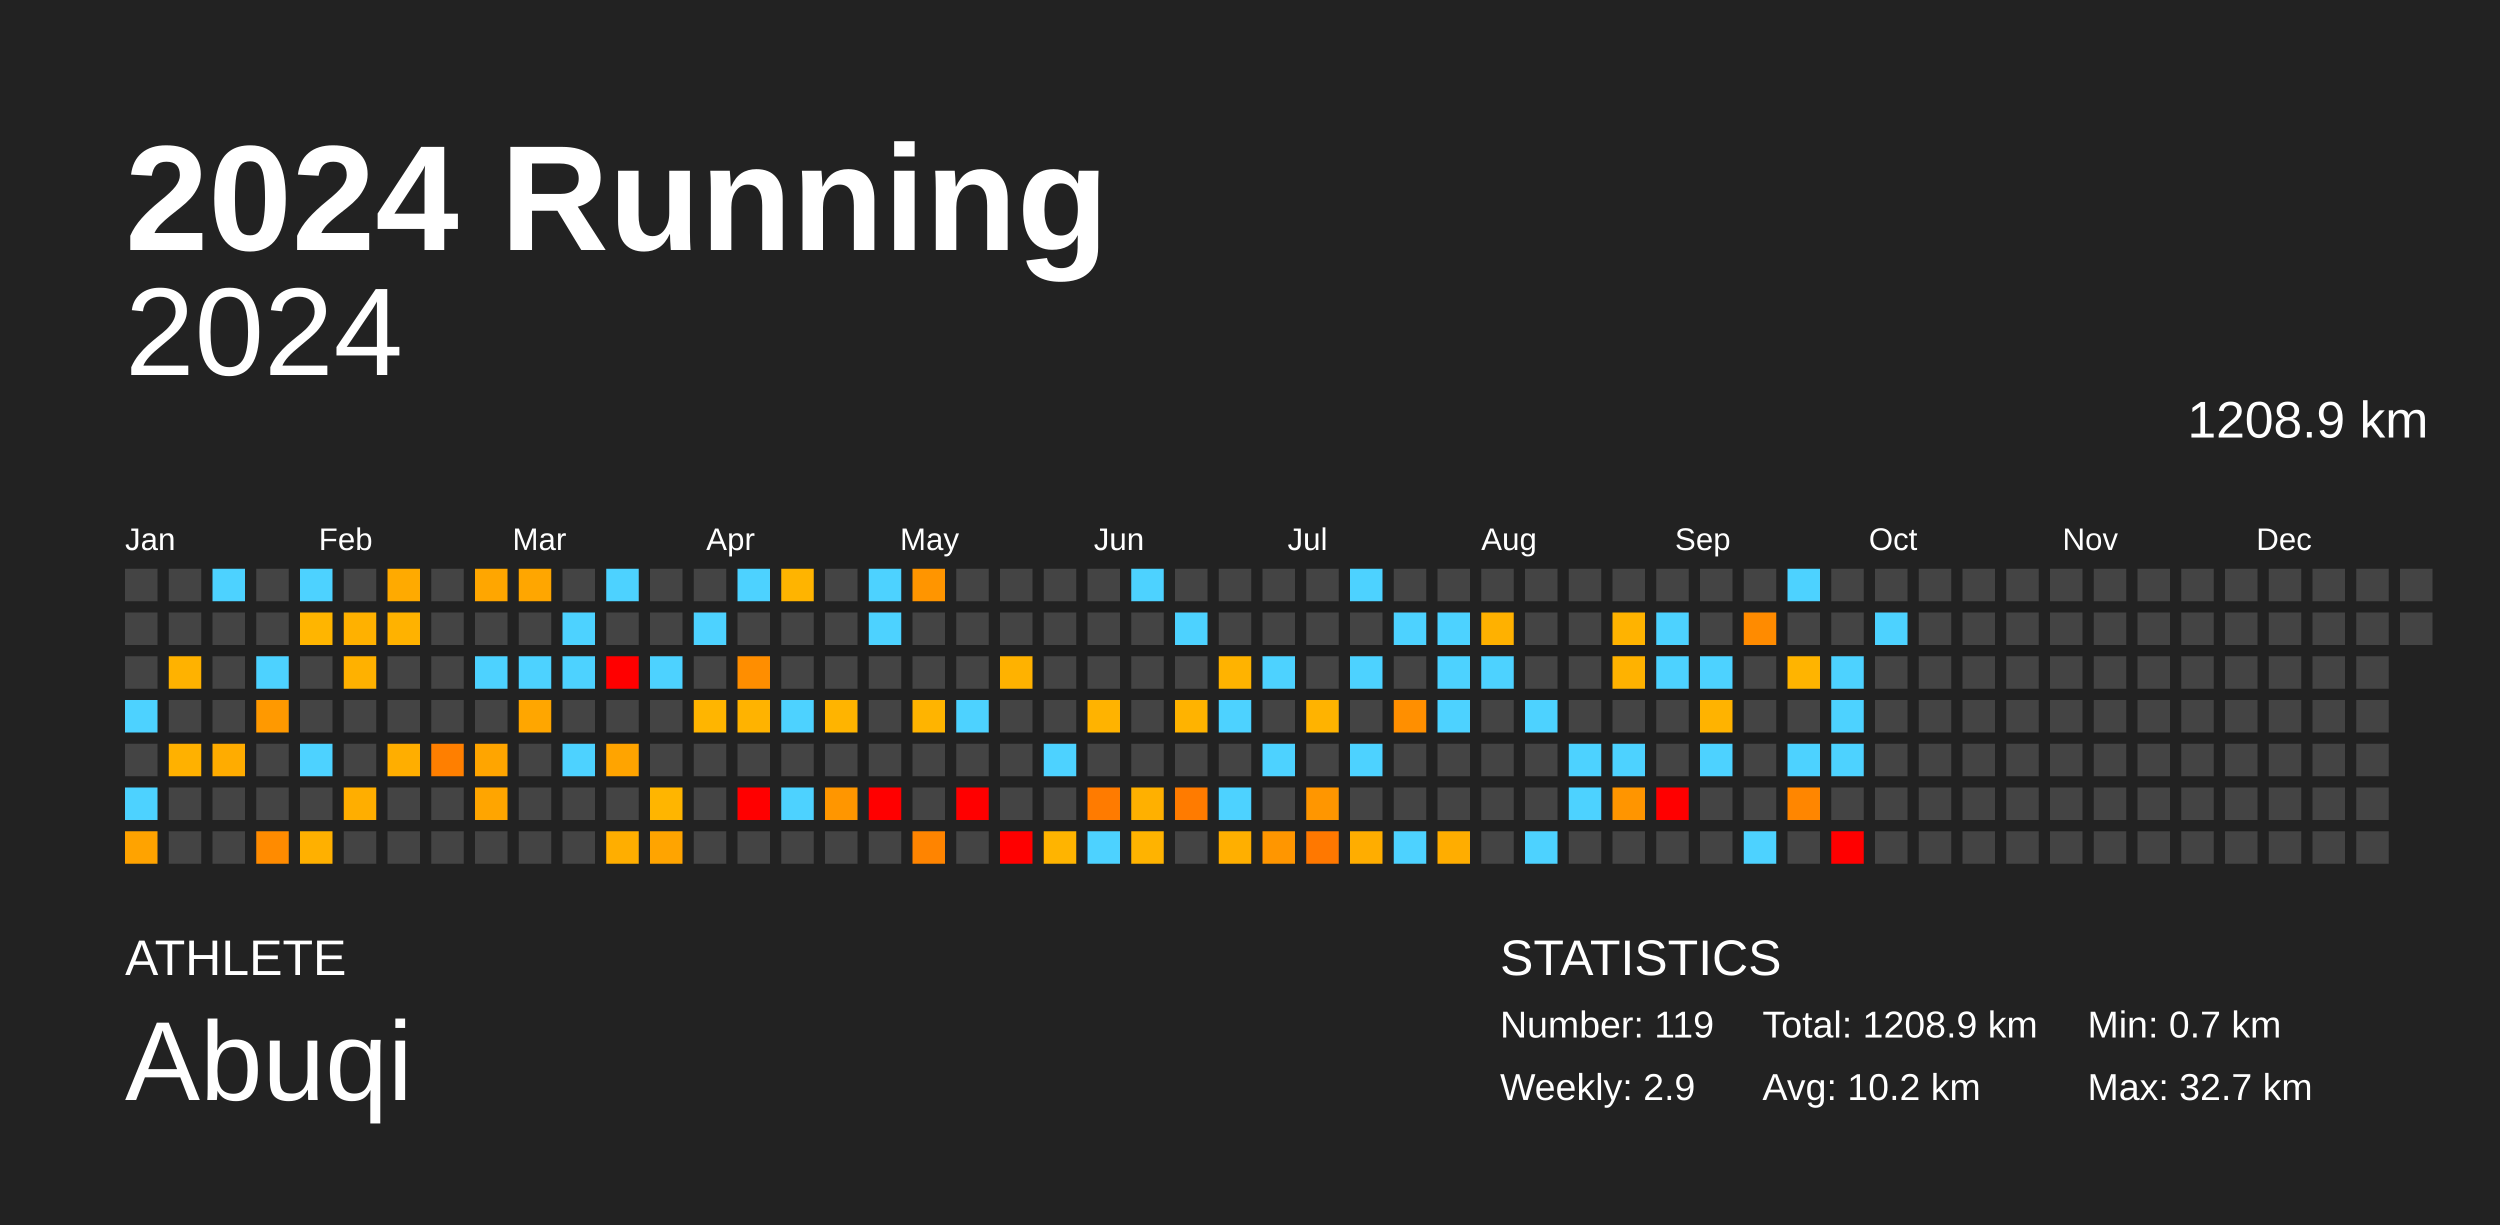
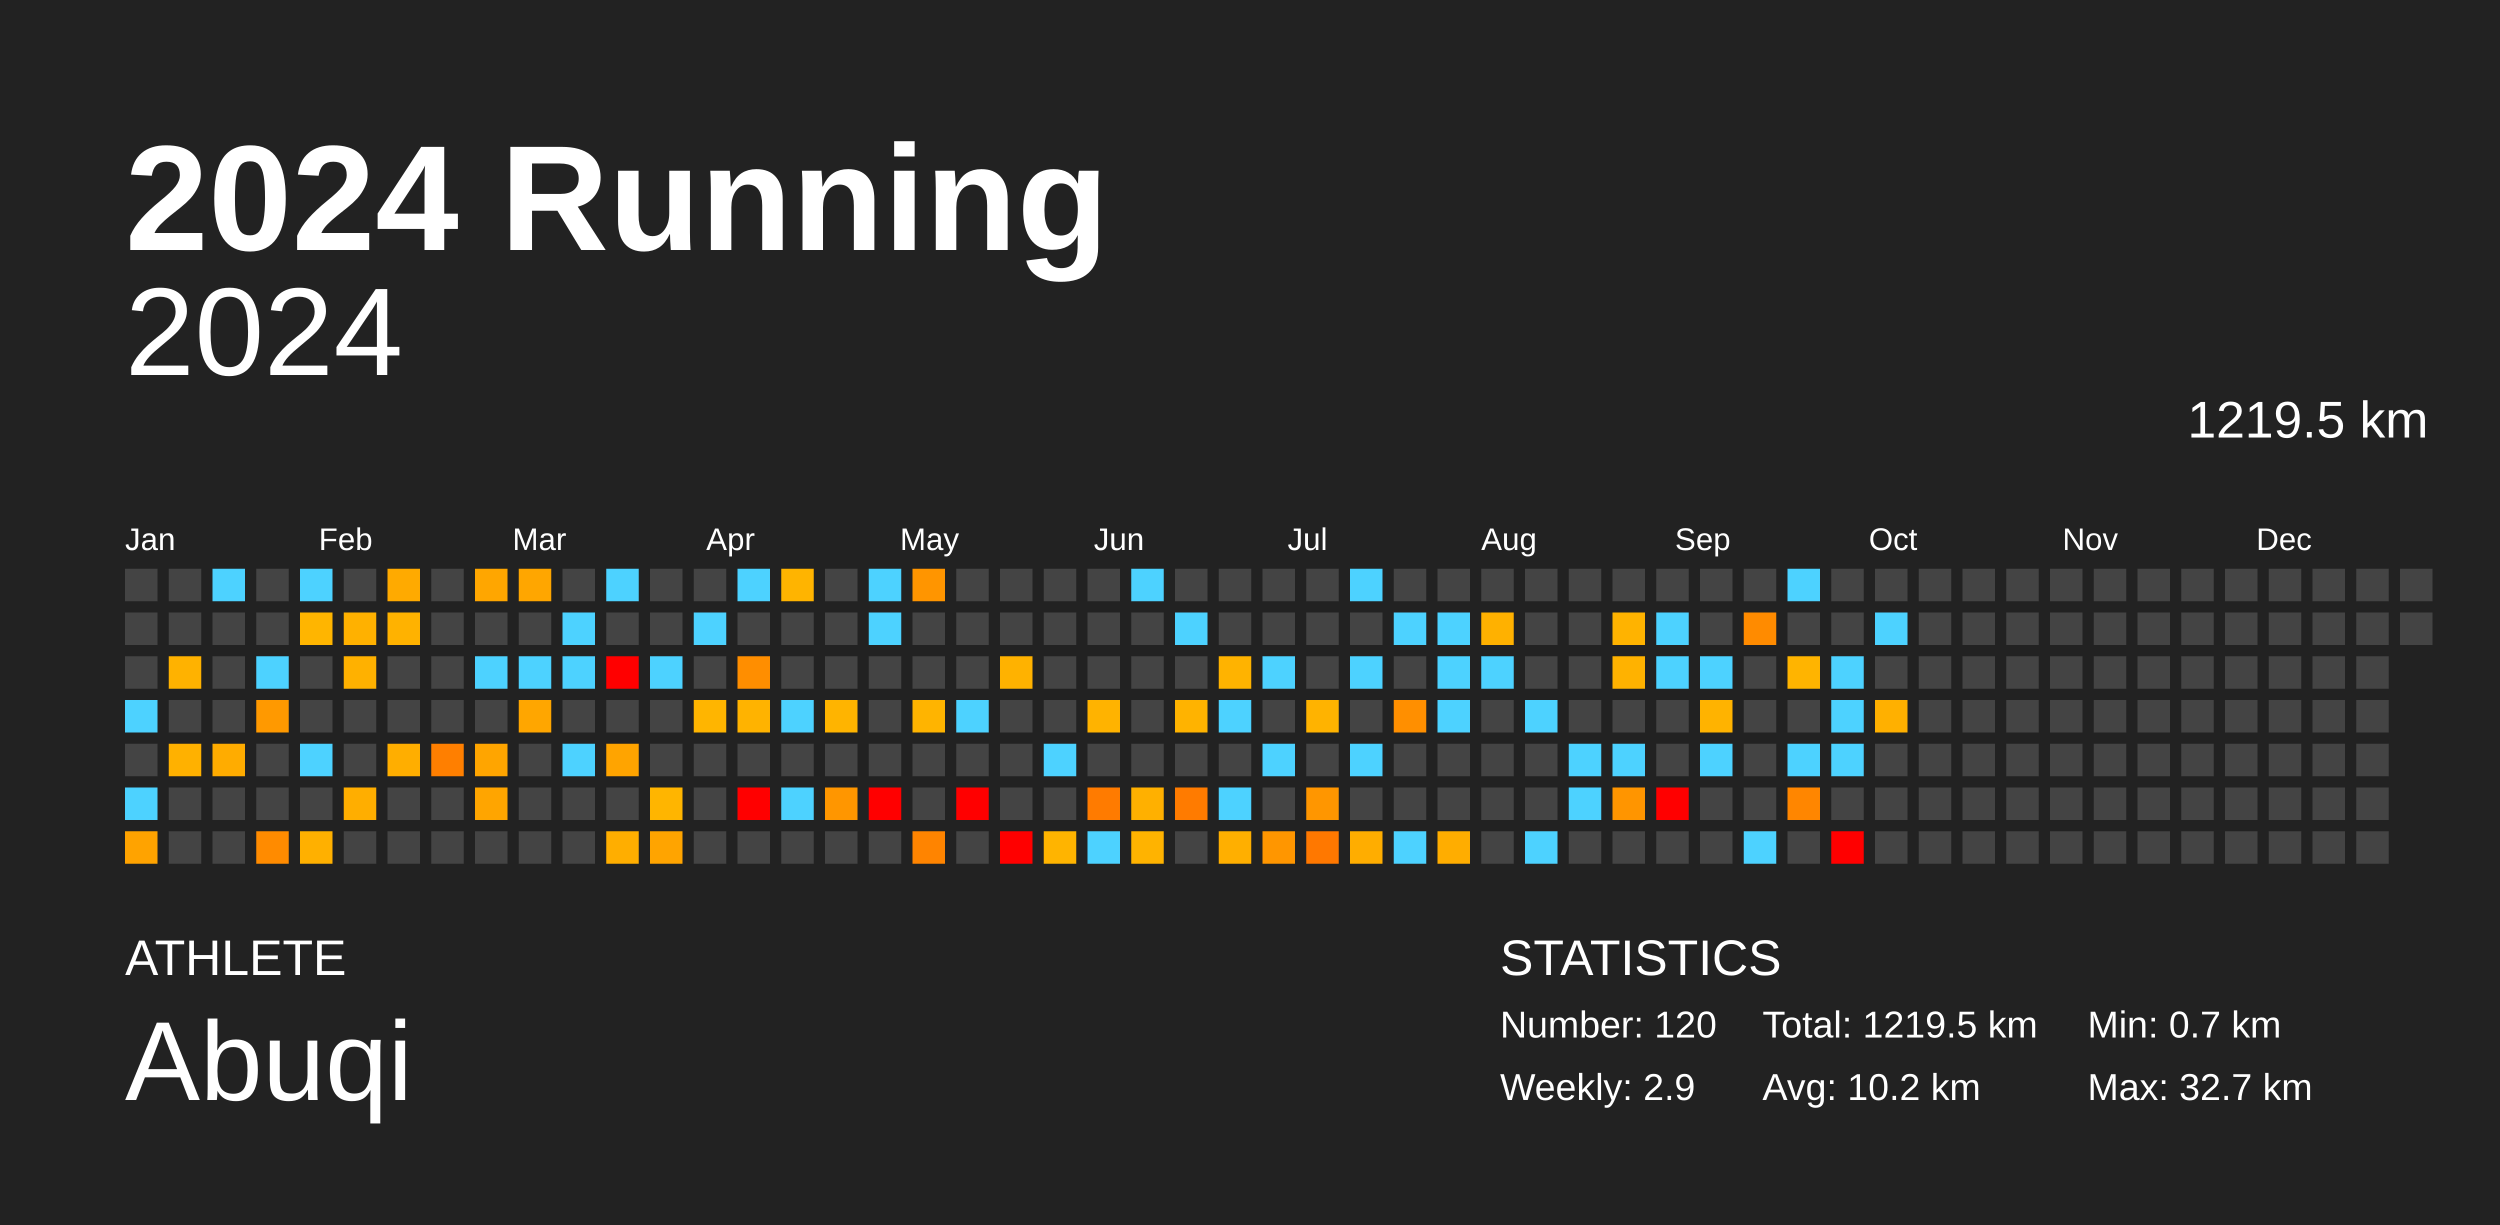
<svg xmlns="http://www.w3.org/2000/svg" baseProfile="full" height="98mm" version="1.1" viewBox="0,0,200,98" width="200mm">
  <defs />
  <rect fill="#222222" height="98" width="200" x="0" y="0" />
  <text fill="#FFFFFF" style="font-size:12px; font-family:Arial; font-weight:bold;" x="10" y="20">2024 Running</text>
  <text fill="#FFFFFF" style="font-size:4px; font-family:Arial" x="10" y="78">ATHLETE</text>
  <text fill="#FFFFFF" style="font-size:9px; font-family:Arial" x="10" y="88">Abuqi</text>
  <text fill="#FFFFFF" style="font-size:4px; font-family:Arial" x="120" y="78">STATISTICS</text>
-   <text fill="#FFFFFF" style="font-size:3px; font-family:Arial" x="120" y="83">Number: 119</text>
+   <text fill="#FFFFFF" style="font-size:3px; font-family:Arial" x="120" y="83">Number: 120</text>
  <text fill="#FFFFFF" style="font-size:3px; font-family:Arial" x="120" y="88">Weekly: 2.9</text>
-   <text fill="#FFFFFF" style="font-size:3px; font-family:Arial" x="141" y="83">Total: 1208.9 km</text>
+   <text fill="#FFFFFF" style="font-size:3px; font-family:Arial" x="141" y="83">Total: 1219.5 km</text>
  <text fill="#FFFFFF" style="font-size:3px; font-family:Arial" x="141" y="88">Avg: 10.2 km</text>
  <text fill="#FFFFFF" style="font-size:3px; font-family:Arial" x="167" y="83">Min: 0.7 km</text>
  <text fill="#FFFFFF" style="font-size:3px; font-family:Arial" x="167" y="88">Max: 32.7 km</text>
  <text alignment-baseline="hanging" fill="#FFFFFF" style="font-size:10.0px; font-family:Arial;" x="10" y="30">2024</text>
-   <text alignment-baseline="hanging" fill="#FFFFFF" style="font-size:4.125px; font-family:Arial;" x="175" y="35">1208.9 km</text>
+   <text alignment-baseline="hanging" fill="#FFFFFF" style="font-size:4.125px; font-family:Arial;" x="175" y="35">1219.5 km</text>
  <text fill="#FFFFFF" style="font-size:2.5px; font-family:Arial" x="10.0" y="44">Jan</text>
  <text fill="#FFFFFF" style="font-size:2.5px; font-family:Arial" x="25.5" y="44">Feb</text>
  <text fill="#FFFFFF" style="font-size:2.5px; font-family:Arial" x="41.0" y="44">Mar</text>
  <text fill="#FFFFFF" style="font-size:2.5px; font-family:Arial" x="56.5" y="44">Apr</text>
  <text fill="#FFFFFF" style="font-size:2.5px; font-family:Arial" x="72.0" y="44">May</text>
  <text fill="#FFFFFF" style="font-size:2.5px; font-family:Arial" x="87.5" y="44">Jun</text>
  <text fill="#FFFFFF" style="font-size:2.5px; font-family:Arial" x="103.0" y="44">Jul</text>
  <text fill="#FFFFFF" style="font-size:2.5px; font-family:Arial" x="118.5" y="44">Aug</text>
  <text fill="#FFFFFF" style="font-size:2.5px; font-family:Arial" x="134.0" y="44">Sep</text>
  <text fill="#FFFFFF" style="font-size:2.5px; font-family:Arial" x="149.5" y="44">Oct</text>
  <text fill="#FFFFFF" style="font-size:2.5px; font-family:Arial" x="165.0" y="44">Nov</text>
  <text fill="#FFFFFF" style="font-size:2.5px; font-family:Arial" x="180.5" y="44">Dec</text>
  <rect fill="#444444" height="2.6" width="2.6" x="10.0" y="45.5" />
  <rect fill="#444444" height="2.6" width="2.6" x="10.0" y="49.0" />
  <rect fill="#444444" height="2.6" width="2.6" x="10.0" y="52.5" />
  <rect fill="#4dd2ff" height="2.6" width="2.6" x="10.0" y="56.0" />
  <rect fill="#444444" height="2.6" width="2.6" x="10.0" y="59.5" />
  <rect fill="#4dd2ff" height="2.6" width="2.6" x="10.0" y="63.0" />
  <rect fill="#ffa300" height="2.6" width="2.6" x="10.0" y="66.5" />
  <rect fill="#444444" height="2.6" width="2.6" x="13.5" y="45.5" />
  <rect fill="#444444" height="2.6" width="2.6" x="13.5" y="49.0" />
  <rect fill="#ffb200" height="2.6" width="2.6" x="13.5" y="52.5" />
  <rect fill="#444444" height="2.6" width="2.6" x="13.5" y="56.0" />
  <rect fill="#ffb100" height="2.6" width="2.6" x="13.5" y="59.5" />
  <rect fill="#444444" height="2.6" width="2.6" x="13.5" y="63.0" />
  <rect fill="#444444" height="2.6" width="2.6" x="13.5" y="66.5" />
  <rect fill="#4dd2ff" height="2.6" width="2.6" x="17.0" y="45.5" />
  <rect fill="#444444" height="2.6" width="2.6" x="17.0" y="49.0" />
  <rect fill="#444444" height="2.6" width="2.6" x="17.0" y="52.5" />
  <rect fill="#444444" height="2.6" width="2.6" x="17.0" y="56.0" />
  <rect fill="#ffac00" height="2.6" width="2.6" x="17.0" y="59.5" />
  <rect fill="#444444" height="2.6" width="2.6" x="17.0" y="63.0" />
  <rect fill="#444444" height="2.6" width="2.6" x="17.0" y="66.5" />
  <rect fill="#444444" height="2.6" width="2.6" x="20.5" y="45.5" />
  <rect fill="#444444" height="2.6" width="2.6" x="20.5" y="49.0" />
  <rect fill="#4dd2ff" height="2.6" width="2.6" x="20.5" y="52.5" />
  <rect fill="#ff9900" height="2.6" width="2.6" x="20.5" y="56.0" />
  <rect fill="#444444" height="2.6" width="2.6" x="20.5" y="59.5" />
  <rect fill="#444444" height="2.6" width="2.6" x="20.5" y="63.0" />
  <rect fill="#ff8b00" height="2.6" width="2.6" x="20.5" y="66.5" />
  <rect fill="#4dd2ff" height="2.6" width="2.6" x="24.0" y="45.5" />
  <rect fill="#ffb500" height="2.6" width="2.6" x="24.0" y="49.0" />
  <rect fill="#444444" height="2.6" width="2.6" x="24.0" y="52.5" />
  <rect fill="#444444" height="2.6" width="2.6" x="24.0" y="56.0" />
  <rect fill="#4dd2ff" height="2.6" width="2.6" x="24.0" y="59.5" />
  <rect fill="#444444" height="2.6" width="2.6" x="24.0" y="63.0" />
  <rect fill="#ffb000" height="2.6" width="2.6" x="24.0" y="66.5" />
  <rect fill="#444444" height="2.6" width="2.6" x="27.5" y="45.5" />
  <rect fill="#ffb100" height="2.6" width="2.6" x="27.5" y="49.0" />
  <rect fill="#ffb100" height="2.6" width="2.6" x="27.5" y="52.5" />
  <rect fill="#444444" height="2.6" width="2.6" x="27.5" y="56.0" />
  <rect fill="#444444" height="2.6" width="2.6" x="27.5" y="59.5" />
  <rect fill="#ffae00" height="2.6" width="2.6" x="27.5" y="63.0" />
  <rect fill="#444444" height="2.6" width="2.6" x="27.5" y="66.5" />
  <rect fill="#ffaa00" height="2.6" width="2.6" x="31.0" y="45.5" />
  <rect fill="#ffb200" height="2.6" width="2.6" x="31.0" y="49.0" />
  <rect fill="#444444" height="2.6" width="2.6" x="31.0" y="52.5" />
  <rect fill="#444444" height="2.6" width="2.6" x="31.0" y="56.0" />
  <rect fill="#ffae00" height="2.6" width="2.6" x="31.0" y="59.5" />
  <rect fill="#444444" height="2.6" width="2.6" x="31.0" y="63.0" />
  <rect fill="#444444" height="2.6" width="2.6" x="31.0" y="66.5" />
  <rect fill="#444444" height="2.6" width="2.6" x="34.5" y="45.5" />
  <rect fill="#444444" height="2.6" width="2.6" x="34.5" y="49.0" />
  <rect fill="#444444" height="2.6" width="2.6" x="34.5" y="52.5" />
  <rect fill="#444444" height="2.6" width="2.6" x="34.5" y="56.0" />
  <rect fill="#ff7f00" height="2.6" width="2.6" x="34.5" y="59.5" />
  <rect fill="#444444" height="2.6" width="2.6" x="34.5" y="63.0" />
  <rect fill="#444444" height="2.6" width="2.6" x="34.5" y="66.5" />
  <rect fill="#ffa600" height="2.6" width="2.6" x="38.0" y="45.5" />
  <rect fill="#444444" height="2.6" width="2.6" x="38.0" y="49.0" />
  <rect fill="#4dd2ff" height="2.6" width="2.6" x="38.0" y="52.5" />
  <rect fill="#444444" height="2.6" width="2.6" x="38.0" y="56.0" />
  <rect fill="#ffa500" height="2.6" width="2.6" x="38.0" y="59.5" />
  <rect fill="#ffa500" height="2.6" width="2.6" x="38.0" y="63.0" />
  <rect fill="#444444" height="2.6" width="2.6" x="38.0" y="66.5" />
  <rect fill="#ffa600" height="2.6" width="2.6" x="41.5" y="45.5" />
  <rect fill="#444444" height="2.6" width="2.6" x="41.5" y="49.0" />
  <rect fill="#4dd2ff" height="2.6" width="2.6" x="41.5" y="52.5" />
  <rect fill="#ffa600" height="2.6" width="2.6" x="41.5" y="56.0" />
  <rect fill="#444444" height="2.6" width="2.6" x="41.5" y="59.5" />
  <rect fill="#444444" height="2.6" width="2.6" x="41.5" y="63.0" />
  <rect fill="#444444" height="2.6" width="2.6" x="41.5" y="66.5" />
  <rect fill="#444444" height="2.6" width="2.6" x="45.0" y="45.5" />
  <rect fill="#4dd2ff" height="2.6" width="2.6" x="45.0" y="49.0" />
  <rect fill="#4dd2ff" height="2.6" width="2.6" x="45.0" y="52.5" />
  <rect fill="#444444" height="2.6" width="2.6" x="45.0" y="56.0" />
  <rect fill="#4dd2ff" height="2.6" width="2.6" x="45.0" y="59.5" />
  <rect fill="#444444" height="2.6" width="2.6" x="45.0" y="63.0" />
  <rect fill="#444444" height="2.6" width="2.6" x="45.0" y="66.5" />
  <rect fill="#4dd2ff" height="2.6" width="2.6" x="48.5" y="45.5" />
  <rect fill="#444444" height="2.6" width="2.6" x="48.5" y="49.0" />
  <rect fill="red" height="2.6" width="2.6" x="48.5" y="52.5" />
  <rect fill="#444444" height="2.6" width="2.6" x="48.5" y="56.0" />
  <rect fill="#ffa400" height="2.6" width="2.6" x="48.5" y="59.5" />
  <rect fill="#444444" height="2.6" width="2.6" x="48.5" y="63.0" />
  <rect fill="#ffae00" height="2.6" width="2.6" x="48.5" y="66.5" />
  <rect fill="#444444" height="2.6" width="2.6" x="52.0" y="45.5" />
  <rect fill="#444444" height="2.6" width="2.6" x="52.0" y="49.0" />
  <rect fill="#4dd2ff" height="2.6" width="2.6" x="52.0" y="52.5" />
  <rect fill="#444444" height="2.6" width="2.6" x="52.0" y="56.0" />
  <rect fill="#444444" height="2.6" width="2.6" x="52.0" y="59.5" />
  <rect fill="#ffb500" height="2.6" width="2.6" x="52.0" y="63.0" />
  <rect fill="#ffa400" height="2.6" width="2.6" x="52.0" y="66.5" />
  <rect fill="#444444" height="2.6" width="2.6" x="55.5" y="45.5" />
  <rect fill="#4dd2ff" height="2.6" width="2.6" x="55.5" y="49.0" />
  <rect fill="#444444" height="2.6" width="2.6" x="55.5" y="52.5" />
  <rect fill="#ffb500" height="2.6" width="2.6" x="55.5" y="56.0" />
  <rect fill="#444444" height="2.6" width="2.6" x="55.5" y="59.5" />
  <rect fill="#444444" height="2.6" width="2.6" x="55.5" y="63.0" />
  <rect fill="#444444" height="2.6" width="2.6" x="55.5" y="66.5" />
  <rect fill="#4dd2ff" height="2.6" width="2.6" x="59.0" y="45.5" />
  <rect fill="#444444" height="2.6" width="2.6" x="59.0" y="49.0" />
  <rect fill="#ff8e00" height="2.6" width="2.6" x="59.0" y="52.5" />
  <rect fill="#ffb300" height="2.6" width="2.6" x="59.0" y="56.0" />
  <rect fill="#444444" height="2.6" width="2.6" x="59.0" y="59.5" />
  <rect fill="red" height="2.6" width="2.6" x="59.0" y="63.0" />
  <rect fill="#444444" height="2.6" width="2.6" x="59.0" y="66.5" />
  <rect fill="#ffb400" height="2.6" width="2.6" x="62.5" y="45.5" />
  <rect fill="#444444" height="2.6" width="2.6" x="62.5" y="49.0" />
  <rect fill="#444444" height="2.6" width="2.6" x="62.5" y="52.5" />
  <rect fill="#4dd2ff" height="2.6" width="2.6" x="62.5" y="56.0" />
  <rect fill="#444444" height="2.6" width="2.6" x="62.5" y="59.5" />
  <rect fill="#4dd2ff" height="2.6" width="2.6" x="62.5" y="63.0" />
  <rect fill="#444444" height="2.6" width="2.6" x="62.5" y="66.5" />
  <rect fill="#444444" height="2.6" width="2.6" x="66.0" y="45.5" />
  <rect fill="#444444" height="2.6" width="2.6" x="66.0" y="49.0" />
  <rect fill="#444444" height="2.6" width="2.6" x="66.0" y="52.5" />
  <rect fill="#ffb400" height="2.6" width="2.6" x="66.0" y="56.0" />
  <rect fill="#444444" height="2.6" width="2.6" x="66.0" y="59.5" />
  <rect fill="#ff9600" height="2.6" width="2.6" x="66.0" y="63.0" />
  <rect fill="#444444" height="2.6" width="2.6" x="66.0" y="66.5" />
  <rect fill="#4dd2ff" height="2.6" width="2.6" x="69.5" y="45.5" />
  <rect fill="#4dd2ff" height="2.6" width="2.6" x="69.5" y="49.0" />
  <rect fill="#444444" height="2.6" width="2.6" x="69.5" y="52.5" />
  <rect fill="#444444" height="2.6" width="2.6" x="69.5" y="56.0" />
  <rect fill="#444444" height="2.6" width="2.6" x="69.5" y="59.5" />
  <rect fill="red" height="2.6" width="2.6" x="69.5" y="63.0" />
  <rect fill="#444444" height="2.6" width="2.6" x="69.5" y="66.5" />
  <rect fill="#ff9500" height="2.6" width="2.6" x="73.0" y="45.5" />
  <rect fill="#444444" height="2.6" width="2.6" x="73.0" y="49.0" />
  <rect fill="#444444" height="2.6" width="2.6" x="73.0" y="52.5" />
  <rect fill="#ffb400" height="2.6" width="2.6" x="73.0" y="56.0" />
  <rect fill="#444444" height="2.6" width="2.6" x="73.0" y="59.5" />
  <rect fill="#444444" height="2.6" width="2.6" x="73.0" y="63.0" />
  <rect fill="#ff8400" height="2.6" width="2.6" x="73.0" y="66.5" />
  <rect fill="#444444" height="2.6" width="2.6" x="76.5" y="45.5" />
  <rect fill="#444444" height="2.6" width="2.6" x="76.5" y="49.0" />
  <rect fill="#444444" height="2.6" width="2.6" x="76.5" y="52.5" />
  <rect fill="#4dd2ff" height="2.6" width="2.6" x="76.5" y="56.0" />
  <rect fill="#444444" height="2.6" width="2.6" x="76.5" y="59.5" />
  <rect fill="red" height="2.6" width="2.6" x="76.5" y="63.0" />
  <rect fill="#444444" height="2.6" width="2.6" x="76.5" y="66.5" />
  <rect fill="#444444" height="2.6" width="2.6" x="80.0" y="45.5" />
  <rect fill="#444444" height="2.6" width="2.6" x="80.0" y="49.0" />
  <rect fill="#ffb200" height="2.6" width="2.6" x="80.0" y="52.5" />
  <rect fill="#444444" height="2.6" width="2.6" x="80.0" y="56.0" />
  <rect fill="#444444" height="2.6" width="2.6" x="80.0" y="59.5" />
  <rect fill="#444444" height="2.6" width="2.6" x="80.0" y="63.0" />
  <rect fill="red" height="2.6" width="2.6" x="80.0" y="66.5" />
  <rect fill="#444444" height="2.6" width="2.6" x="83.5" y="45.5" />
  <rect fill="#444444" height="2.6" width="2.6" x="83.5" y="49.0" />
  <rect fill="#444444" height="2.6" width="2.6" x="83.5" y="52.5" />
  <rect fill="#444444" height="2.6" width="2.6" x="83.5" y="56.0" />
  <rect fill="#4dd2ff" height="2.6" width="2.6" x="83.5" y="59.5" />
  <rect fill="#444444" height="2.6" width="2.6" x="83.5" y="63.0" />
  <rect fill="#ffb400" height="2.6" width="2.6" x="83.5" y="66.5" />
  <rect fill="#444444" height="2.6" width="2.6" x="87.0" y="45.5" />
  <rect fill="#444444" height="2.6" width="2.6" x="87.0" y="49.0" />
  <rect fill="#444444" height="2.6" width="2.6" x="87.0" y="52.5" />
  <rect fill="#ffb300" height="2.6" width="2.6" x="87.0" y="56.0" />
  <rect fill="#444444" height="2.6" width="2.6" x="87.0" y="59.5" />
  <rect fill="#ff7b00" height="2.6" width="2.6" x="87.0" y="63.0" />
  <rect fill="#4dd2ff" height="2.6" width="2.6" x="87.0" y="66.5" />
  <rect fill="#4dd2ff" height="2.6" width="2.6" x="90.5" y="45.5" />
  <rect fill="#444444" height="2.6" width="2.6" x="90.5" y="49.0" />
  <rect fill="#444444" height="2.6" width="2.6" x="90.5" y="52.5" />
  <rect fill="#444444" height="2.6" width="2.6" x="90.5" y="56.0" />
  <rect fill="#444444" height="2.6" width="2.6" x="90.5" y="59.5" />
  <rect fill="#ffb000" height="2.6" width="2.6" x="90.5" y="63.0" />
  <rect fill="#ffb300" height="2.6" width="2.6" x="90.5" y="66.5" />
  <rect fill="#444444" height="2.6" width="2.6" x="94.0" y="45.5" />
  <rect fill="#4dd2ff" height="2.6" width="2.6" x="94.0" y="49.0" />
  <rect fill="#444444" height="2.6" width="2.6" x="94.0" y="52.5" />
  <rect fill="#ffb300" height="2.6" width="2.6" x="94.0" y="56.0" />
  <rect fill="#444444" height="2.6" width="2.6" x="94.0" y="59.5" />
  <rect fill="#ff7b00" height="2.6" width="2.6" x="94.0" y="63.0" />
  <rect fill="#444444" height="2.6" width="2.6" x="94.0" y="66.5" />
  <rect fill="#444444" height="2.6" width="2.6" x="97.5" y="45.5" />
  <rect fill="#444444" height="2.6" width="2.6" x="97.5" y="49.0" />
  <rect fill="#ffb300" height="2.6" width="2.6" x="97.5" y="52.5" />
  <rect fill="#4dd2ff" height="2.6" width="2.6" x="97.5" y="56.0" />
  <rect fill="#444444" height="2.6" width="2.6" x="97.5" y="59.5" />
  <rect fill="#4dd2ff" height="2.6" width="2.6" x="97.5" y="63.0" />
  <rect fill="#ffaf00" height="2.6" width="2.6" x="97.5" y="66.5" />
  <rect fill="#444444" height="2.6" width="2.6" x="101.0" y="45.5" />
  <rect fill="#444444" height="2.6" width="2.6" x="101.0" y="49.0" />
  <rect fill="#4dd2ff" height="2.6" width="2.6" x="101.0" y="52.5" />
  <rect fill="#444444" height="2.6" width="2.6" x="101.0" y="56.0" />
  <rect fill="#4dd2ff" height="2.6" width="2.6" x="101.0" y="59.5" />
  <rect fill="#444444" height="2.6" width="2.6" x="101.0" y="63.0" />
  <rect fill="#ff9600" height="2.6" width="2.6" x="101.0" y="66.5" />
  <rect fill="#444444" height="2.6" width="2.6" x="104.5" y="45.5" />
  <rect fill="#444444" height="2.6" width="2.6" x="104.5" y="49.0" />
  <rect fill="#444444" height="2.6" width="2.6" x="104.5" y="52.5" />
  <rect fill="#ffb300" height="2.6" width="2.6" x="104.5" y="56.0" />
  <rect fill="#444444" height="2.6" width="2.6" x="104.5" y="59.5" />
  <rect fill="#ff9600" height="2.6" width="2.6" x="104.5" y="63.0" />
  <rect fill="#ff7800" height="2.6" width="2.6" x="104.5" y="66.5" />
  <rect fill="#4dd2ff" height="2.6" width="2.6" x="108.0" y="45.5" />
  <rect fill="#444444" height="2.6" width="2.6" x="108.0" y="49.0" />
  <rect fill="#4dd2ff" height="2.6" width="2.6" x="108.0" y="52.5" />
  <rect fill="#444444" height="2.6" width="2.6" x="108.0" y="56.0" />
  <rect fill="#4dd2ff" height="2.6" width="2.6" x="108.0" y="59.5" />
  <rect fill="#444444" height="2.6" width="2.6" x="108.0" y="63.0" />
  <rect fill="#ffad00" height="2.6" width="2.6" x="108.0" y="66.5" />
  <rect fill="#444444" height="2.6" width="2.6" x="111.5" y="45.5" />
  <rect fill="#4dd2ff" height="2.6" width="2.6" x="111.5" y="49.0" />
  <rect fill="#444444" height="2.6" width="2.6" x="111.5" y="52.5" />
  <rect fill="#ff8f00" height="2.6" width="2.6" x="111.5" y="56.0" />
  <rect fill="#444444" height="2.6" width="2.6" x="111.5" y="59.5" />
  <rect fill="#444444" height="2.6" width="2.6" x="111.5" y="63.0" />
  <rect fill="#4dd2ff" height="2.6" width="2.6" x="111.5" y="66.5" />
  <rect fill="#444444" height="2.6" width="2.6" x="115.0" y="45.5" />
  <rect fill="#4dd2ff" height="2.6" width="2.6" x="115.0" y="49.0" />
  <rect fill="#4dd2ff" height="2.6" width="2.6" x="115.0" y="52.5" />
  <rect fill="#4dd2ff" height="2.6" width="2.6" x="115.0" y="56.0" />
  <rect fill="#444444" height="2.6" width="2.6" x="115.0" y="59.5" />
  <rect fill="#444444" height="2.6" width="2.6" x="115.0" y="63.0" />
  <rect fill="#ffad00" height="2.6" width="2.6" x="115.0" y="66.5" />
  <rect fill="#444444" height="2.6" width="2.6" x="118.5" y="45.5" />
  <rect fill="#ffb100" height="2.6" width="2.6" x="118.5" y="49.0" />
  <rect fill="#4dd2ff" height="2.6" width="2.6" x="118.5" y="52.5" />
  <rect fill="#444444" height="2.6" width="2.6" x="118.5" y="56.0" />
  <rect fill="#444444" height="2.6" width="2.6" x="118.5" y="59.5" />
  <rect fill="#444444" height="2.6" width="2.6" x="118.5" y="63.0" />
  <rect fill="#444444" height="2.6" width="2.6" x="118.5" y="66.5" />
  <rect fill="#444444" height="2.6" width="2.6" x="122.0" y="45.5" />
  <rect fill="#444444" height="2.6" width="2.6" x="122.0" y="49.0" />
  <rect fill="#444444" height="2.6" width="2.6" x="122.0" y="52.5" />
  <rect fill="#4dd2ff" height="2.6" width="2.6" x="122.0" y="56.0" />
  <rect fill="#444444" height="2.6" width="2.6" x="122.0" y="59.5" />
  <rect fill="#444444" height="2.6" width="2.6" x="122.0" y="63.0" />
  <rect fill="#4dd2ff" height="2.6" width="2.6" x="122.0" y="66.5" />
  <rect fill="#444444" height="2.6" width="2.6" x="125.5" y="45.5" />
  <rect fill="#444444" height="2.6" width="2.6" x="125.5" y="49.0" />
  <rect fill="#444444" height="2.6" width="2.6" x="125.5" y="52.5" />
  <rect fill="#444444" height="2.6" width="2.6" x="125.5" y="56.0" />
  <rect fill="#4dd2ff" height="2.6" width="2.6" x="125.5" y="59.5" />
  <rect fill="#4dd2ff" height="2.6" width="2.6" x="125.5" y="63.0" />
  <rect fill="#444444" height="2.6" width="2.6" x="125.5" y="66.5" />
  <rect fill="#444444" height="2.6" width="2.6" x="129.0" y="45.5" />
  <rect fill="#ffb300" height="2.6" width="2.6" x="129.0" y="49.0" />
  <rect fill="#ffb200" height="2.6" width="2.6" x="129.0" y="52.5" />
  <rect fill="#444444" height="2.6" width="2.6" x="129.0" y="56.0" />
  <rect fill="#4dd2ff" height="2.6" width="2.6" x="129.0" y="59.5" />
  <rect fill="#ff9500" height="2.6" width="2.6" x="129.0" y="63.0" />
  <rect fill="#444444" height="2.6" width="2.6" x="129.0" y="66.5" />
  <rect fill="#444444" height="2.6" width="2.6" x="132.5" y="45.5" />
  <rect fill="#4dd2ff" height="2.6" width="2.6" x="132.5" y="49.0" />
  <rect fill="#4dd2ff" height="2.6" width="2.6" x="132.5" y="52.5" />
  <rect fill="#444444" height="2.6" width="2.6" x="132.5" y="56.0" />
  <rect fill="#444444" height="2.6" width="2.6" x="132.5" y="59.5" />
  <rect fill="red" height="2.6" width="2.6" x="132.5" y="63.0" />
  <rect fill="#444444" height="2.6" width="2.6" x="132.5" y="66.5" />
  <rect fill="#444444" height="2.6" width="2.6" x="136.0" y="45.5" />
  <rect fill="#444444" height="2.6" width="2.6" x="136.0" y="49.0" />
  <rect fill="#4dd2ff" height="2.6" width="2.6" x="136.0" y="52.5" />
  <rect fill="#ffb300" height="2.6" width="2.6" x="136.0" y="56.0" />
  <rect fill="#4dd2ff" height="2.6" width="2.6" x="136.0" y="59.5" />
  <rect fill="#444444" height="2.6" width="2.6" x="136.0" y="63.0" />
  <rect fill="#444444" height="2.6" width="2.6" x="136.0" y="66.5" />
  <rect fill="#444444" height="2.6" width="2.6" x="139.5" y="45.5" />
  <rect fill="#ff8b00" height="2.6" width="2.6" x="139.5" y="49.0" />
  <rect fill="#444444" height="2.6" width="2.6" x="139.5" y="52.5" />
  <rect fill="#444444" height="2.6" width="2.6" x="139.5" y="56.0" />
  <rect fill="#444444" height="2.6" width="2.6" x="139.5" y="59.5" />
  <rect fill="#444444" height="2.6" width="2.6" x="139.5" y="63.0" />
  <rect fill="#4dd2ff" height="2.6" width="2.6" x="139.5" y="66.5" />
  <rect fill="#4dd2ff" height="2.6" width="2.6" x="143.0" y="45.5" />
  <rect fill="#444444" height="2.6" width="2.6" x="143.0" y="49.0" />
  <rect fill="#ffb400" height="2.6" width="2.6" x="143.0" y="52.5" />
  <rect fill="#444444" height="2.6" width="2.6" x="143.0" y="56.0" />
  <rect fill="#4dd2ff" height="2.6" width="2.6" x="143.0" y="59.5" />
  <rect fill="#ff8600" height="2.6" width="2.6" x="143.0" y="63.0" />
  <rect fill="#444444" height="2.6" width="2.6" x="143.0" y="66.5" />
  <rect fill="#444444" height="2.6" width="2.6" x="146.5" y="45.5" />
  <rect fill="#444444" height="2.6" width="2.6" x="146.5" y="49.0" />
  <rect fill="#4dd2ff" height="2.6" width="2.6" x="146.5" y="52.5" />
  <rect fill="#4dd2ff" height="2.6" width="2.6" x="146.5" y="56.0" />
  <rect fill="#4dd2ff" height="2.6" width="2.6" x="146.5" y="59.5" />
  <rect fill="#444444" height="2.6" width="2.6" x="146.5" y="63.0" />
  <rect fill="red" height="2.6" width="2.6" x="146.5" y="66.5" />
  <rect fill="#444444" height="2.6" width="2.6" x="150.0" y="45.5" />
  <rect fill="#4dd2ff" height="2.6" width="2.6" x="150.0" y="49.0" />
  <rect fill="#444444" height="2.6" width="2.6" x="150.0" y="52.5" />
-   <rect fill="#444444" height="2.6" width="2.6" x="150.0" y="56.0" />
+   <rect fill="#ffb000" height="2.6" width="2.6" x="150.0" y="56.0" />
  <rect fill="#444444" height="2.6" width="2.6" x="150.0" y="59.5" />
  <rect fill="#444444" height="2.6" width="2.6" x="150.0" y="63.0" />
  <rect fill="#444444" height="2.6" width="2.6" x="150.0" y="66.5" />
  <rect fill="#444444" height="2.6" width="2.6" x="153.5" y="45.5" />
  <rect fill="#444444" height="2.6" width="2.6" x="153.5" y="49.0" />
  <rect fill="#444444" height="2.6" width="2.6" x="153.5" y="52.5" />
  <rect fill="#444444" height="2.6" width="2.6" x="153.5" y="56.0" />
  <rect fill="#444444" height="2.6" width="2.6" x="153.5" y="59.5" />
  <rect fill="#444444" height="2.6" width="2.6" x="153.5" y="63.0" />
  <rect fill="#444444" height="2.6" width="2.6" x="153.5" y="66.5" />
  <rect fill="#444444" height="2.6" width="2.6" x="157.0" y="45.5" />
  <rect fill="#444444" height="2.6" width="2.6" x="157.0" y="49.0" />
  <rect fill="#444444" height="2.6" width="2.6" x="157.0" y="52.5" />
  <rect fill="#444444" height="2.6" width="2.6" x="157.0" y="56.0" />
  <rect fill="#444444" height="2.6" width="2.6" x="157.0" y="59.5" />
  <rect fill="#444444" height="2.6" width="2.6" x="157.0" y="63.0" />
  <rect fill="#444444" height="2.6" width="2.6" x="157.0" y="66.5" />
  <rect fill="#444444" height="2.6" width="2.6" x="160.5" y="45.5" />
  <rect fill="#444444" height="2.6" width="2.6" x="160.5" y="49.0" />
  <rect fill="#444444" height="2.6" width="2.6" x="160.5" y="52.5" />
  <rect fill="#444444" height="2.6" width="2.6" x="160.5" y="56.0" />
  <rect fill="#444444" height="2.6" width="2.6" x="160.5" y="59.5" />
  <rect fill="#444444" height="2.6" width="2.6" x="160.5" y="63.0" />
  <rect fill="#444444" height="2.6" width="2.6" x="160.5" y="66.5" />
  <rect fill="#444444" height="2.6" width="2.6" x="164.0" y="45.5" />
  <rect fill="#444444" height="2.6" width="2.6" x="164.0" y="49.0" />
  <rect fill="#444444" height="2.6" width="2.6" x="164.0" y="52.5" />
  <rect fill="#444444" height="2.6" width="2.6" x="164.0" y="56.0" />
  <rect fill="#444444" height="2.6" width="2.6" x="164.0" y="59.5" />
  <rect fill="#444444" height="2.6" width="2.6" x="164.0" y="63.0" />
  <rect fill="#444444" height="2.6" width="2.6" x="164.0" y="66.5" />
  <rect fill="#444444" height="2.6" width="2.6" x="167.5" y="45.5" />
  <rect fill="#444444" height="2.6" width="2.6" x="167.5" y="49.0" />
  <rect fill="#444444" height="2.6" width="2.6" x="167.5" y="52.5" />
  <rect fill="#444444" height="2.6" width="2.6" x="167.5" y="56.0" />
  <rect fill="#444444" height="2.6" width="2.6" x="167.5" y="59.5" />
  <rect fill="#444444" height="2.6" width="2.6" x="167.5" y="63.0" />
  <rect fill="#444444" height="2.6" width="2.6" x="167.5" y="66.5" />
  <rect fill="#444444" height="2.6" width="2.6" x="171.0" y="45.5" />
  <rect fill="#444444" height="2.6" width="2.6" x="171.0" y="49.0" />
  <rect fill="#444444" height="2.6" width="2.6" x="171.0" y="52.5" />
  <rect fill="#444444" height="2.6" width="2.6" x="171.0" y="56.0" />
  <rect fill="#444444" height="2.6" width="2.6" x="171.0" y="59.5" />
  <rect fill="#444444" height="2.6" width="2.6" x="171.0" y="63.0" />
  <rect fill="#444444" height="2.6" width="2.6" x="171.0" y="66.5" />
  <rect fill="#444444" height="2.6" width="2.6" x="174.5" y="45.5" />
  <rect fill="#444444" height="2.6" width="2.6" x="174.5" y="49.0" />
  <rect fill="#444444" height="2.6" width="2.6" x="174.5" y="52.5" />
  <rect fill="#444444" height="2.6" width="2.6" x="174.5" y="56.0" />
  <rect fill="#444444" height="2.6" width="2.6" x="174.5" y="59.5" />
  <rect fill="#444444" height="2.6" width="2.6" x="174.5" y="63.0" />
  <rect fill="#444444" height="2.6" width="2.6" x="174.5" y="66.5" />
  <rect fill="#444444" height="2.6" width="2.6" x="178.0" y="45.5" />
  <rect fill="#444444" height="2.6" width="2.6" x="178.0" y="49.0" />
  <rect fill="#444444" height="2.6" width="2.6" x="178.0" y="52.5" />
  <rect fill="#444444" height="2.6" width="2.6" x="178.0" y="56.0" />
  <rect fill="#444444" height="2.6" width="2.6" x="178.0" y="59.5" />
  <rect fill="#444444" height="2.6" width="2.6" x="178.0" y="63.0" />
  <rect fill="#444444" height="2.6" width="2.6" x="178.0" y="66.5" />
  <rect fill="#444444" height="2.6" width="2.6" x="181.5" y="45.5" />
  <rect fill="#444444" height="2.6" width="2.6" x="181.5" y="49.0" />
  <rect fill="#444444" height="2.6" width="2.6" x="181.5" y="52.5" />
  <rect fill="#444444" height="2.6" width="2.6" x="181.5" y="56.0" />
  <rect fill="#444444" height="2.6" width="2.6" x="181.5" y="59.5" />
  <rect fill="#444444" height="2.6" width="2.6" x="181.5" y="63.0" />
  <rect fill="#444444" height="2.6" width="2.6" x="181.5" y="66.5" />
  <rect fill="#444444" height="2.6" width="2.6" x="185.0" y="45.5" />
  <rect fill="#444444" height="2.6" width="2.6" x="185.0" y="49.0" />
  <rect fill="#444444" height="2.6" width="2.6" x="185.0" y="52.5" />
  <rect fill="#444444" height="2.6" width="2.6" x="185.0" y="56.0" />
  <rect fill="#444444" height="2.6" width="2.6" x="185.0" y="59.5" />
  <rect fill="#444444" height="2.6" width="2.6" x="185.0" y="63.0" />
  <rect fill="#444444" height="2.6" width="2.6" x="185.0" y="66.5" />
  <rect fill="#444444" height="2.6" width="2.6" x="188.5" y="45.5" />
  <rect fill="#444444" height="2.6" width="2.6" x="188.5" y="49.0" />
  <rect fill="#444444" height="2.6" width="2.6" x="188.5" y="52.5" />
  <rect fill="#444444" height="2.6" width="2.6" x="188.5" y="56.0" />
  <rect fill="#444444" height="2.6" width="2.6" x="188.5" y="59.5" />
  <rect fill="#444444" height="2.6" width="2.6" x="188.5" y="63.0" />
  <rect fill="#444444" height="2.6" width="2.6" x="188.5" y="66.5" />
  <rect fill="#444444" height="2.6" width="2.6" x="192.0" y="45.5" />
  <rect fill="#444444" height="2.6" width="2.6" x="192.0" y="49.0" />
</svg>
